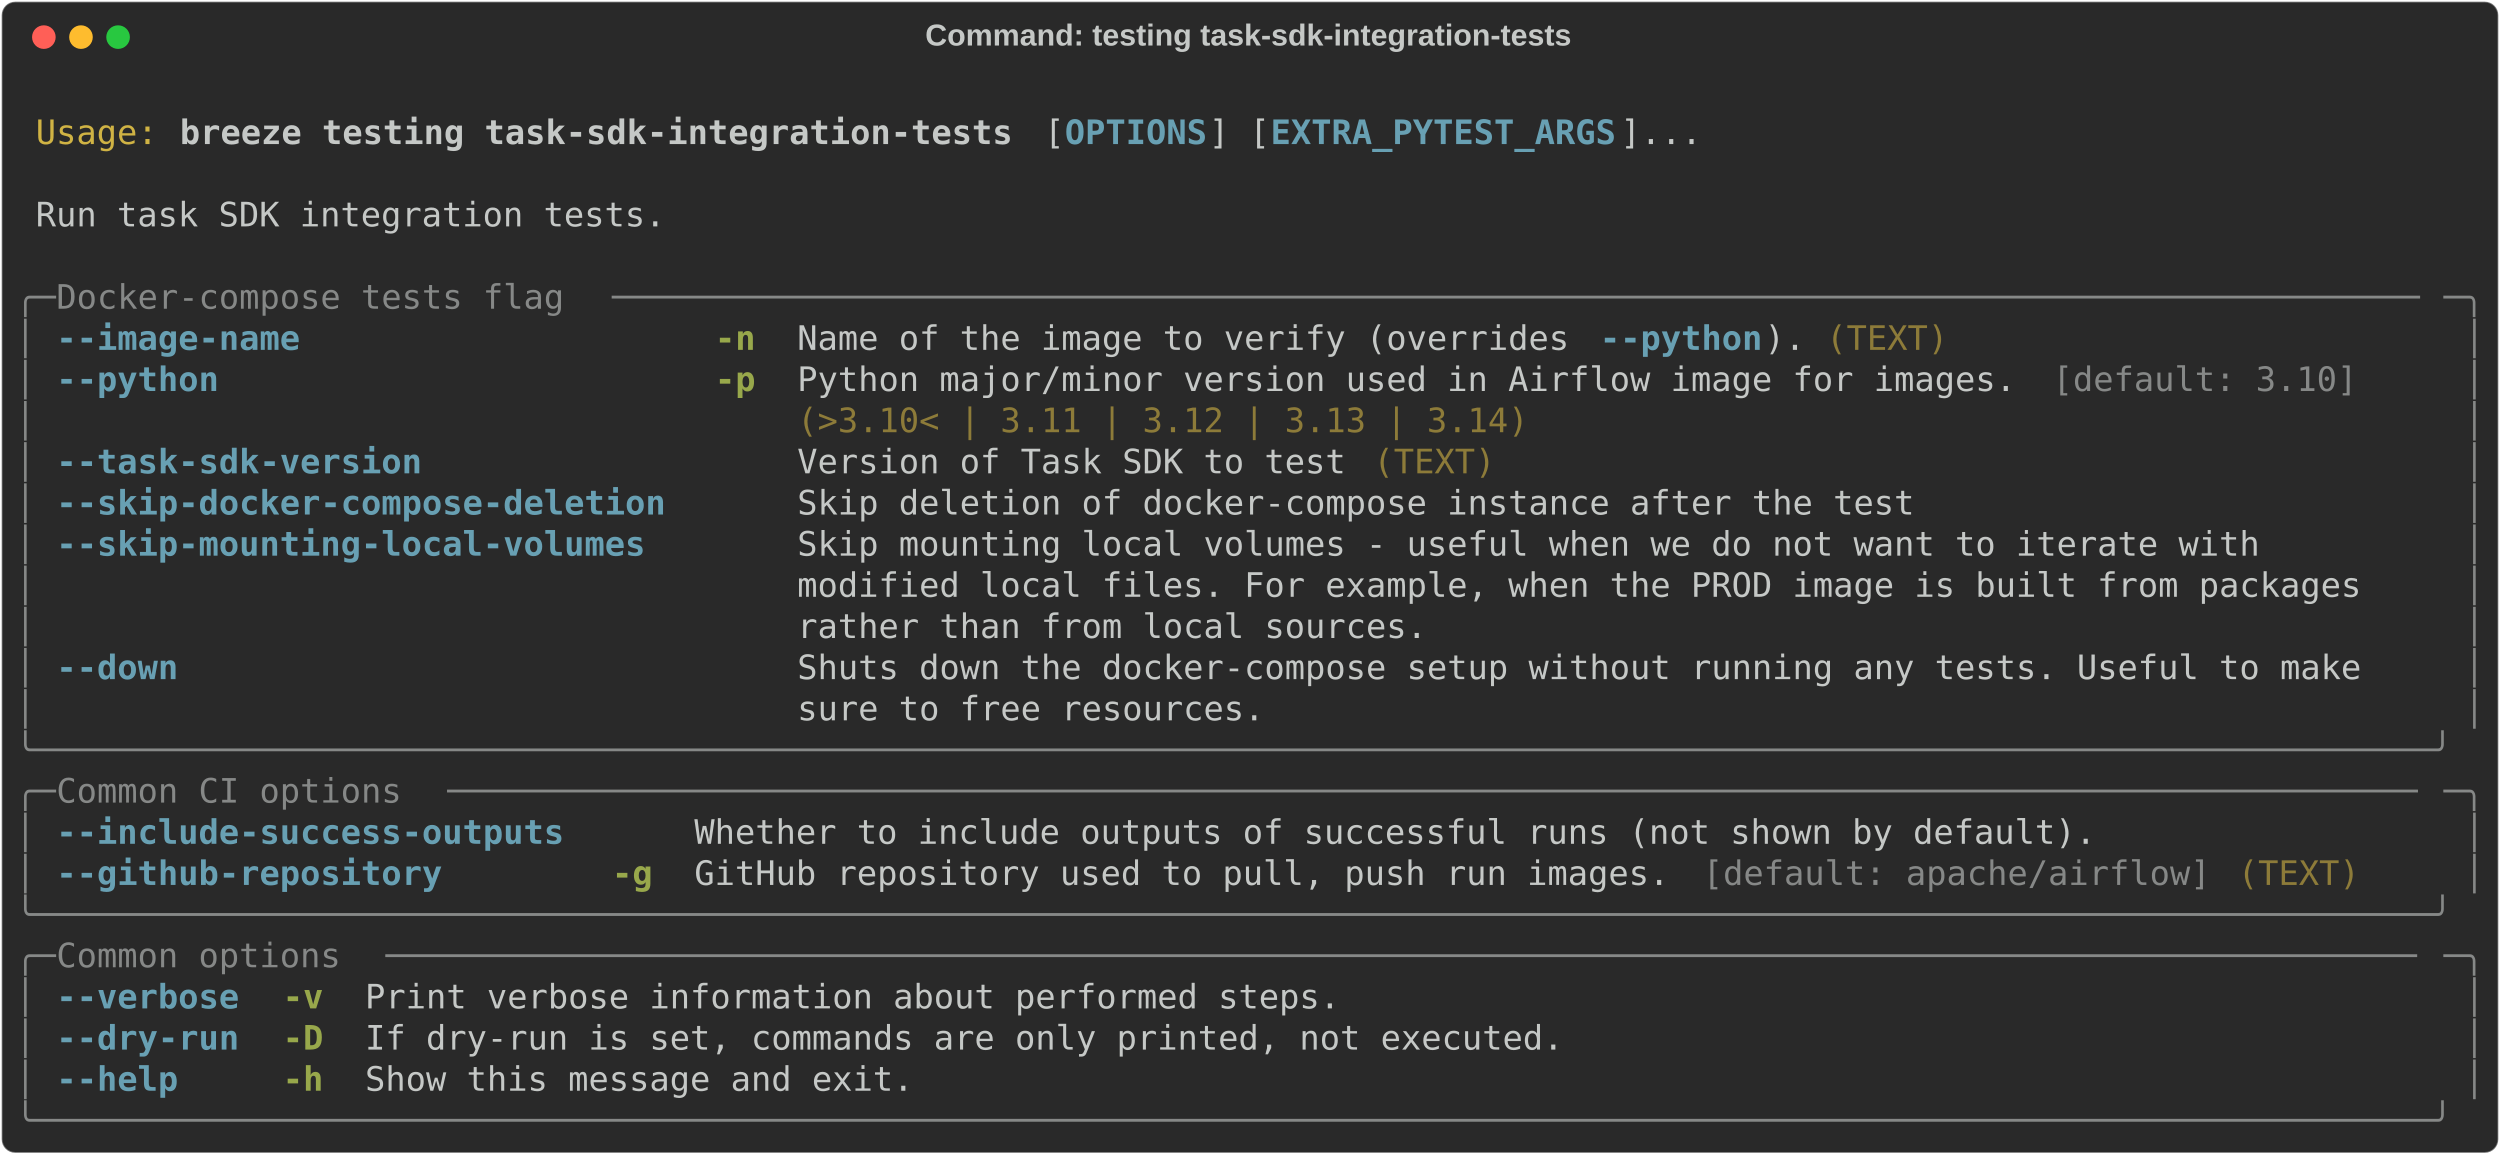
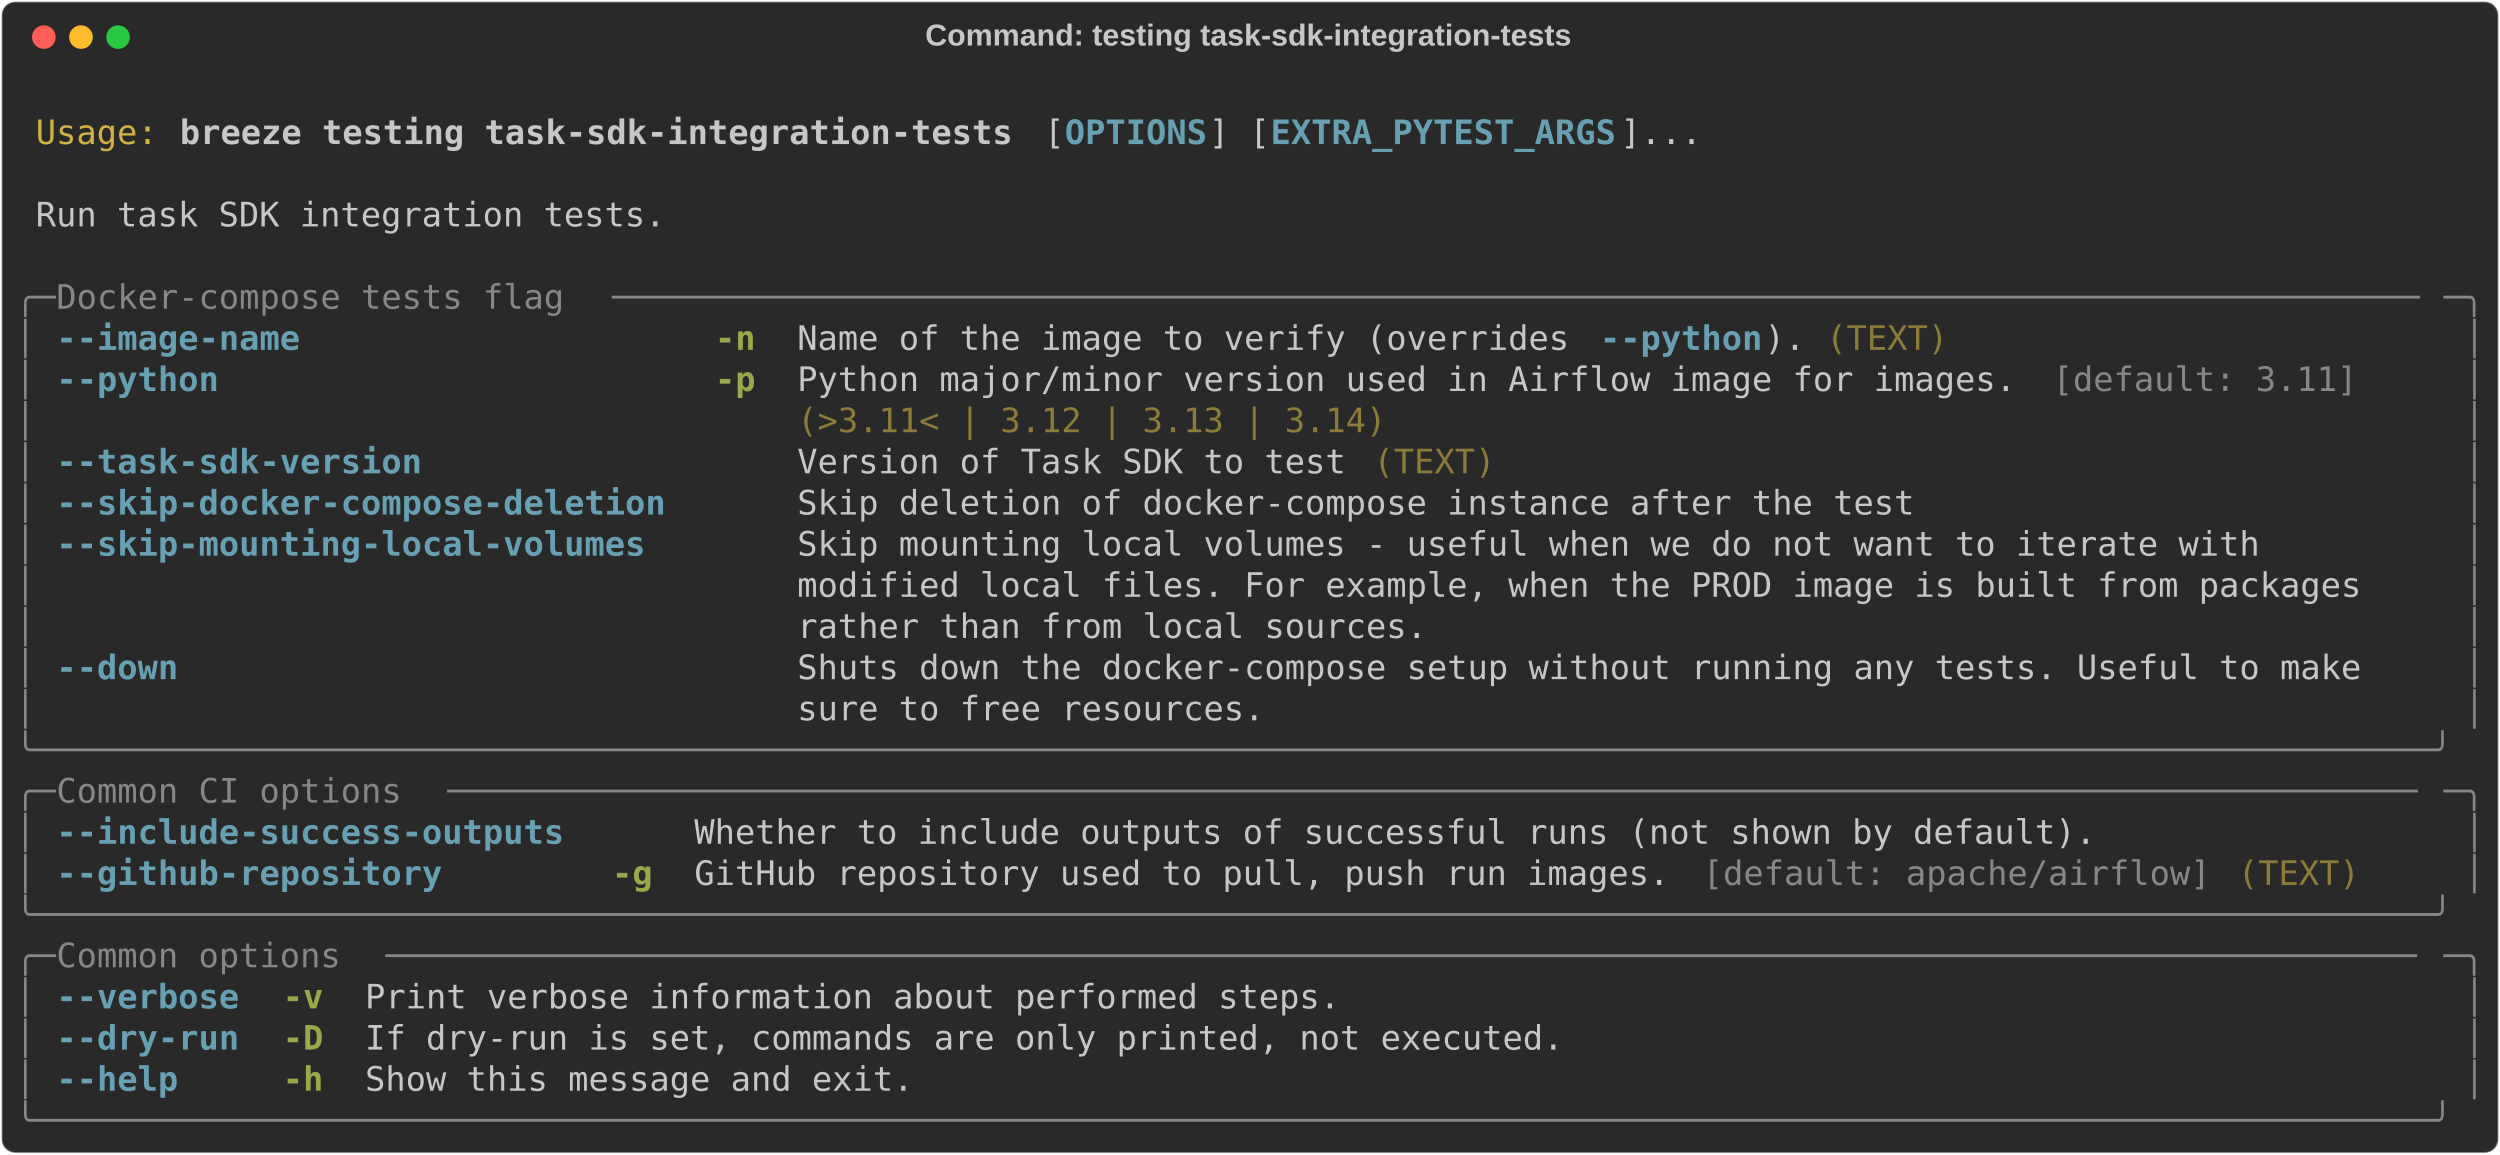
<svg xmlns="http://www.w3.org/2000/svg" class="rich-terminal" viewBox="0 0 1482 684.4">
  <style>

    @font-face {
        font-family: "Fira Code";
        src: local("FiraCode-Regular"),
                url("https://cdnjs.cloudflare.com/ajax/libs/firacode/6.2.0/woff2/FiraCode-Regular.woff2") format("woff2"),
                url("https://cdnjs.cloudflare.com/ajax/libs/firacode/6.2.0/woff/FiraCode-Regular.woff") format("woff");
        font-style: normal;
        font-weight: 400;
    }
    @font-face {
        font-family: "Fira Code";
        src: local("FiraCode-Bold"),
                url("https://cdnjs.cloudflare.com/ajax/libs/firacode/6.2.0/woff2/FiraCode-Bold.woff2") format("woff2"),
                url("https://cdnjs.cloudflare.com/ajax/libs/firacode/6.2.0/woff/FiraCode-Bold.woff") format("woff");
        font-style: bold;
        font-weight: 700;
    }

    .breeze-testing-task-sdk-integration-tests-matrix {
        font-family: Fira Code, monospace;
        font-size: 20px;
        line-height: 24.4px;
        font-variant-east-asian: full-width;
    }

    .breeze-testing-task-sdk-integration-tests-title {
        font-size: 18px;
        font-weight: bold;
        font-family: arial;
    }

    .breeze-testing-task-sdk-integration-tests-r1 { fill: #c5c8c6 }
.breeze-testing-task-sdk-integration-tests-r2 { fill: #d0b344 }
.breeze-testing-task-sdk-integration-tests-r3 { fill: #c5c8c6;font-weight: bold }
.breeze-testing-task-sdk-integration-tests-r4 { fill: #68a0b3;font-weight: bold }
.breeze-testing-task-sdk-integration-tests-r5 { fill: #868887 }
.breeze-testing-task-sdk-integration-tests-r6 { fill: #98a84b;font-weight: bold }
.breeze-testing-task-sdk-integration-tests-r7 { fill: #8d7b39 }
    </style>
  <defs>
    <clipPath id="breeze-testing-task-sdk-integration-tests-clip-terminal">
      <rect x="0" y="0" width="1463.0" height="633.4" />
    </clipPath>
    <clipPath id="breeze-testing-task-sdk-integration-tests-line-0">
      <rect x="0" y="1.5" width="1464" height="24.65" />
    </clipPath>
    <clipPath id="breeze-testing-task-sdk-integration-tests-line-1">
      <rect x="0" y="25.9" width="1464" height="24.65" />
    </clipPath>
    <clipPath id="breeze-testing-task-sdk-integration-tests-line-2">
      <rect x="0" y="50.3" width="1464" height="24.65" />
    </clipPath>
    <clipPath id="breeze-testing-task-sdk-integration-tests-line-3">
      <rect x="0" y="74.7" width="1464" height="24.65" />
    </clipPath>
    <clipPath id="breeze-testing-task-sdk-integration-tests-line-4">
      <rect x="0" y="99.1" width="1464" height="24.65" />
    </clipPath>
    <clipPath id="breeze-testing-task-sdk-integration-tests-line-5">
      <rect x="0" y="123.5" width="1464" height="24.65" />
    </clipPath>
    <clipPath id="breeze-testing-task-sdk-integration-tests-line-6">
      <rect x="0" y="147.9" width="1464" height="24.65" />
    </clipPath>
    <clipPath id="breeze-testing-task-sdk-integration-tests-line-7">
      <rect x="0" y="172.3" width="1464" height="24.65" />
    </clipPath>
    <clipPath id="breeze-testing-task-sdk-integration-tests-line-8">
      <rect x="0" y="196.7" width="1464" height="24.65" />
    </clipPath>
    <clipPath id="breeze-testing-task-sdk-integration-tests-line-9">
      <rect x="0" y="221.1" width="1464" height="24.65" />
    </clipPath>
    <clipPath id="breeze-testing-task-sdk-integration-tests-line-10">
      <rect x="0" y="245.5" width="1464" height="24.65" />
    </clipPath>
    <clipPath id="breeze-testing-task-sdk-integration-tests-line-11">
      <rect x="0" y="269.9" width="1464" height="24.65" />
    </clipPath>
    <clipPath id="breeze-testing-task-sdk-integration-tests-line-12">
      <rect x="0" y="294.3" width="1464" height="24.65" />
    </clipPath>
    <clipPath id="breeze-testing-task-sdk-integration-tests-line-13">
      <rect x="0" y="318.7" width="1464" height="24.65" />
    </clipPath>
    <clipPath id="breeze-testing-task-sdk-integration-tests-line-14">
      <rect x="0" y="343.1" width="1464" height="24.65" />
    </clipPath>
    <clipPath id="breeze-testing-task-sdk-integration-tests-line-15">
      <rect x="0" y="367.5" width="1464" height="24.65" />
    </clipPath>
    <clipPath id="breeze-testing-task-sdk-integration-tests-line-16">
      <rect x="0" y="391.9" width="1464" height="24.65" />
    </clipPath>
    <clipPath id="breeze-testing-task-sdk-integration-tests-line-17">
      <rect x="0" y="416.3" width="1464" height="24.65" />
    </clipPath>
    <clipPath id="breeze-testing-task-sdk-integration-tests-line-18">
      <rect x="0" y="440.7" width="1464" height="24.65" />
    </clipPath>
    <clipPath id="breeze-testing-task-sdk-integration-tests-line-19">
      <rect x="0" y="465.1" width="1464" height="24.65" />
    </clipPath>
    <clipPath id="breeze-testing-task-sdk-integration-tests-line-20">
      <rect x="0" y="489.5" width="1464" height="24.65" />
    </clipPath>
    <clipPath id="breeze-testing-task-sdk-integration-tests-line-21">
      <rect x="0" y="513.9" width="1464" height="24.65" />
    </clipPath>
    <clipPath id="breeze-testing-task-sdk-integration-tests-line-22">
      <rect x="0" y="538.3" width="1464" height="24.65" />
    </clipPath>
    <clipPath id="breeze-testing-task-sdk-integration-tests-line-23">
      <rect x="0" y="562.7" width="1464" height="24.65" />
    </clipPath>
    <clipPath id="breeze-testing-task-sdk-integration-tests-line-24">
      <rect x="0" y="587.1" width="1464" height="24.65" />
    </clipPath>
  </defs>
  <rect fill="#292929" stroke="rgba(255,255,255,0.35)" stroke-width="1" x="1" y="1" width="1480" height="682.4" rx="8" />
  <text class="breeze-testing-task-sdk-integration-tests-title" fill="#c5c8c6" text-anchor="middle" x="740" y="27">Command: testing task-sdk-integration-tests</text>
  <g transform="translate(26,22)">
    <circle cx="0" cy="0" r="7" fill="#ff5f57" />
    <circle cx="22" cy="0" r="7" fill="#febc2e" />
    <circle cx="44" cy="0" r="7" fill="#28c840" />
  </g>
  <g transform="translate(9, 41)" clip-path="url(#breeze-testing-task-sdk-integration-tests-clip-terminal)">
    <g class="breeze-testing-task-sdk-integration-tests-matrix">
      <text class="breeze-testing-task-sdk-integration-tests-r1" x="1464" y="20" textLength="12.2" clip-path="url(#breeze-testing-task-sdk-integration-tests-line-0)">
</text>
      <text class="breeze-testing-task-sdk-integration-tests-r2" x="12.2" y="44.4" textLength="73.2" clip-path="url(#breeze-testing-task-sdk-integration-tests-line-1)">Usage:</text>
      <text class="breeze-testing-task-sdk-integration-tests-r3" x="97.6" y="44.4" textLength="500.2" clip-path="url(#breeze-testing-task-sdk-integration-tests-line-1)">breeze testing task-sdk-integration-tests</text>
      <text class="breeze-testing-task-sdk-integration-tests-r1" x="610" y="44.4" textLength="12.2" clip-path="url(#breeze-testing-task-sdk-integration-tests-line-1)">[</text>
      <text class="breeze-testing-task-sdk-integration-tests-r4" x="622.2" y="44.4" textLength="85.4" clip-path="url(#breeze-testing-task-sdk-integration-tests-line-1)">OPTIONS</text>
      <text class="breeze-testing-task-sdk-integration-tests-r1" x="707.6" y="44.4" textLength="36.6" clip-path="url(#breeze-testing-task-sdk-integration-tests-line-1)">] [</text>
      <text class="breeze-testing-task-sdk-integration-tests-r4" x="744.2" y="44.4" textLength="207.4" clip-path="url(#breeze-testing-task-sdk-integration-tests-line-1)">EXTRA_PYTEST_ARGS</text>
      <text class="breeze-testing-task-sdk-integration-tests-r1" x="951.6" y="44.4" textLength="48.8" clip-path="url(#breeze-testing-task-sdk-integration-tests-line-1)">]...</text>
      <text class="breeze-testing-task-sdk-integration-tests-r1" x="1464" y="44.4" textLength="12.2" clip-path="url(#breeze-testing-task-sdk-integration-tests-line-1)">
</text>
      <text class="breeze-testing-task-sdk-integration-tests-r1" x="1464" y="68.8" textLength="12.2" clip-path="url(#breeze-testing-task-sdk-integration-tests-line-2)">
</text>
      <text class="breeze-testing-task-sdk-integration-tests-r1" x="12.2" y="93.2" textLength="378.2" clip-path="url(#breeze-testing-task-sdk-integration-tests-line-3)">Run task SDK integration tests.</text>
      <text class="breeze-testing-task-sdk-integration-tests-r1" x="1464" y="93.2" textLength="12.2" clip-path="url(#breeze-testing-task-sdk-integration-tests-line-3)">
</text>
      <text class="breeze-testing-task-sdk-integration-tests-r1" x="1464" y="117.6" textLength="12.2" clip-path="url(#breeze-testing-task-sdk-integration-tests-line-4)">
</text>
      <text class="breeze-testing-task-sdk-integration-tests-r5" x="0" y="142" textLength="24.4" clip-path="url(#breeze-testing-task-sdk-integration-tests-line-5)">╭─</text>
      <text class="breeze-testing-task-sdk-integration-tests-r5" x="24.4" y="142" textLength="329.4" clip-path="url(#breeze-testing-task-sdk-integration-tests-line-5)"> Docker-compose tests flag </text>
      <text class="breeze-testing-task-sdk-integration-tests-r5" x="353.8" y="142" textLength="1085.8" clip-path="url(#breeze-testing-task-sdk-integration-tests-line-5)">─────────────────────────────────────────────────────────────────────────────────────────</text>
      <text class="breeze-testing-task-sdk-integration-tests-r5" x="1439.6" y="142" textLength="24.4" clip-path="url(#breeze-testing-task-sdk-integration-tests-line-5)">─╮</text>
      <text class="breeze-testing-task-sdk-integration-tests-r1" x="1464" y="142" textLength="12.2" clip-path="url(#breeze-testing-task-sdk-integration-tests-line-5)">
</text>
      <text class="breeze-testing-task-sdk-integration-tests-r5" x="0" y="166.4" textLength="12.2" clip-path="url(#breeze-testing-task-sdk-integration-tests-line-6)">│</text>
      <text class="breeze-testing-task-sdk-integration-tests-r4" x="24.4" y="166.4" textLength="366" clip-path="url(#breeze-testing-task-sdk-integration-tests-line-6)">--image-name                  </text>
      <text class="breeze-testing-task-sdk-integration-tests-r6" x="414.8" y="166.4" textLength="24.4" clip-path="url(#breeze-testing-task-sdk-integration-tests-line-6)">-n</text>
      <text class="breeze-testing-task-sdk-integration-tests-r1" x="463.6" y="166.4" textLength="475.8" clip-path="url(#breeze-testing-task-sdk-integration-tests-line-6)">Name of the image to verify (overrides </text>
      <text class="breeze-testing-task-sdk-integration-tests-r4" x="939.4" y="166.4" textLength="97.6" clip-path="url(#breeze-testing-task-sdk-integration-tests-line-6)">--python</text>
      <text class="breeze-testing-task-sdk-integration-tests-r1" x="1037" y="166.4" textLength="36.6" clip-path="url(#breeze-testing-task-sdk-integration-tests-line-6)">). </text>
      <text class="breeze-testing-task-sdk-integration-tests-r7" x="1073.6" y="166.4" textLength="73.2" clip-path="url(#breeze-testing-task-sdk-integration-tests-line-6)">(TEXT)</text>
      <text class="breeze-testing-task-sdk-integration-tests-r5" x="1451.8" y="166.4" textLength="12.2" clip-path="url(#breeze-testing-task-sdk-integration-tests-line-6)">│</text>
      <text class="breeze-testing-task-sdk-integration-tests-r1" x="1464" y="166.4" textLength="12.2" clip-path="url(#breeze-testing-task-sdk-integration-tests-line-6)">
</text>
      <text class="breeze-testing-task-sdk-integration-tests-r5" x="0" y="190.8" textLength="12.2" clip-path="url(#breeze-testing-task-sdk-integration-tests-line-7)">│</text>
      <text class="breeze-testing-task-sdk-integration-tests-r4" x="24.4" y="190.8" textLength="366" clip-path="url(#breeze-testing-task-sdk-integration-tests-line-7)">--python                      </text>
      <text class="breeze-testing-task-sdk-integration-tests-r6" x="414.8" y="190.8" textLength="24.4" clip-path="url(#breeze-testing-task-sdk-integration-tests-line-7)">-p</text>
      <text class="breeze-testing-task-sdk-integration-tests-r1" x="463.6" y="190.8" textLength="744.2" clip-path="url(#breeze-testing-task-sdk-integration-tests-line-7)">Python major/minor version used in Airflow image for images. </text>
-       <text class="breeze-testing-task-sdk-integration-tests-r5" x="1207.8" y="190.8" textLength="183" clip-path="url(#breeze-testing-task-sdk-integration-tests-line-7)">[default: 3.10]</text>
+       <text class="breeze-testing-task-sdk-integration-tests-r5" x="1207.8" y="190.8" textLength="183" clip-path="url(#breeze-testing-task-sdk-integration-tests-line-7)">[default: 3.11]</text>
      <text class="breeze-testing-task-sdk-integration-tests-r5" x="1451.8" y="190.8" textLength="12.2" clip-path="url(#breeze-testing-task-sdk-integration-tests-line-7)">│</text>
      <text class="breeze-testing-task-sdk-integration-tests-r1" x="1464" y="190.8" textLength="12.2" clip-path="url(#breeze-testing-task-sdk-integration-tests-line-7)">
</text>
      <text class="breeze-testing-task-sdk-integration-tests-r5" x="0" y="215.2" textLength="12.2" clip-path="url(#breeze-testing-task-sdk-integration-tests-line-8)">│</text>
-       <text class="breeze-testing-task-sdk-integration-tests-r7" x="463.6" y="215.2" textLength="439.2" clip-path="url(#breeze-testing-task-sdk-integration-tests-line-8)">(&gt;3.10&lt; | 3.11 | 3.12 | 3.13 | 3.14)</text>
+       <text class="breeze-testing-task-sdk-integration-tests-r7" x="463.6" y="215.2" textLength="353.8" clip-path="url(#breeze-testing-task-sdk-integration-tests-line-8)">(&gt;3.11&lt; | 3.12 | 3.13 | 3.14)</text>
      <text class="breeze-testing-task-sdk-integration-tests-r5" x="1451.8" y="215.2" textLength="12.2" clip-path="url(#breeze-testing-task-sdk-integration-tests-line-8)">│</text>
      <text class="breeze-testing-task-sdk-integration-tests-r1" x="1464" y="215.2" textLength="12.2" clip-path="url(#breeze-testing-task-sdk-integration-tests-line-8)">
</text>
      <text class="breeze-testing-task-sdk-integration-tests-r5" x="0" y="239.6" textLength="12.2" clip-path="url(#breeze-testing-task-sdk-integration-tests-line-9)">│</text>
      <text class="breeze-testing-task-sdk-integration-tests-r4" x="24.4" y="239.6" textLength="366" clip-path="url(#breeze-testing-task-sdk-integration-tests-line-9)">--task-sdk-version            </text>
      <text class="breeze-testing-task-sdk-integration-tests-r1" x="463.6" y="239.6" textLength="341.6" clip-path="url(#breeze-testing-task-sdk-integration-tests-line-9)">Version of Task SDK to test </text>
      <text class="breeze-testing-task-sdk-integration-tests-r7" x="805.2" y="239.6" textLength="73.2" clip-path="url(#breeze-testing-task-sdk-integration-tests-line-9)">(TEXT)</text>
      <text class="breeze-testing-task-sdk-integration-tests-r5" x="1451.8" y="239.6" textLength="12.2" clip-path="url(#breeze-testing-task-sdk-integration-tests-line-9)">│</text>
      <text class="breeze-testing-task-sdk-integration-tests-r1" x="1464" y="239.6" textLength="12.2" clip-path="url(#breeze-testing-task-sdk-integration-tests-line-9)">
</text>
      <text class="breeze-testing-task-sdk-integration-tests-r5" x="0" y="264" textLength="12.2" clip-path="url(#breeze-testing-task-sdk-integration-tests-line-10)">│</text>
      <text class="breeze-testing-task-sdk-integration-tests-r4" x="24.4" y="264" textLength="366" clip-path="url(#breeze-testing-task-sdk-integration-tests-line-10)">--skip-docker-compose-deletion</text>
      <text class="breeze-testing-task-sdk-integration-tests-r1" x="463.6" y="264" textLength="671" clip-path="url(#breeze-testing-task-sdk-integration-tests-line-10)">Skip deletion of docker-compose instance after the test</text>
      <text class="breeze-testing-task-sdk-integration-tests-r5" x="1451.8" y="264" textLength="12.2" clip-path="url(#breeze-testing-task-sdk-integration-tests-line-10)">│</text>
      <text class="breeze-testing-task-sdk-integration-tests-r1" x="1464" y="264" textLength="12.2" clip-path="url(#breeze-testing-task-sdk-integration-tests-line-10)">
</text>
      <text class="breeze-testing-task-sdk-integration-tests-r5" x="0" y="288.4" textLength="12.2" clip-path="url(#breeze-testing-task-sdk-integration-tests-line-11)">│</text>
      <text class="breeze-testing-task-sdk-integration-tests-r4" x="24.4" y="288.4" textLength="366" clip-path="url(#breeze-testing-task-sdk-integration-tests-line-11)">--skip-mounting-local-volumes </text>
      <text class="breeze-testing-task-sdk-integration-tests-r1" x="463.6" y="288.4" textLength="976" clip-path="url(#breeze-testing-task-sdk-integration-tests-line-11)">Skip mounting local volumes - useful when we do not want to iterate with        </text>
      <text class="breeze-testing-task-sdk-integration-tests-r5" x="1451.8" y="288.4" textLength="12.2" clip-path="url(#breeze-testing-task-sdk-integration-tests-line-11)">│</text>
      <text class="breeze-testing-task-sdk-integration-tests-r1" x="1464" y="288.4" textLength="12.2" clip-path="url(#breeze-testing-task-sdk-integration-tests-line-11)">
</text>
      <text class="breeze-testing-task-sdk-integration-tests-r5" x="0" y="312.8" textLength="12.2" clip-path="url(#breeze-testing-task-sdk-integration-tests-line-12)">│</text>
      <text class="breeze-testing-task-sdk-integration-tests-r1" x="463.6" y="312.8" textLength="976" clip-path="url(#breeze-testing-task-sdk-integration-tests-line-12)">modified local files. For example, when the PROD image is built from packages   </text>
      <text class="breeze-testing-task-sdk-integration-tests-r5" x="1451.8" y="312.8" textLength="12.2" clip-path="url(#breeze-testing-task-sdk-integration-tests-line-12)">│</text>
      <text class="breeze-testing-task-sdk-integration-tests-r1" x="1464" y="312.8" textLength="12.2" clip-path="url(#breeze-testing-task-sdk-integration-tests-line-12)">
</text>
      <text class="breeze-testing-task-sdk-integration-tests-r5" x="0" y="337.2" textLength="12.2" clip-path="url(#breeze-testing-task-sdk-integration-tests-line-13)">│</text>
      <text class="breeze-testing-task-sdk-integration-tests-r1" x="463.6" y="337.2" textLength="976" clip-path="url(#breeze-testing-task-sdk-integration-tests-line-13)">rather than from local sources.                                                 </text>
      <text class="breeze-testing-task-sdk-integration-tests-r5" x="1451.8" y="337.2" textLength="12.2" clip-path="url(#breeze-testing-task-sdk-integration-tests-line-13)">│</text>
      <text class="breeze-testing-task-sdk-integration-tests-r1" x="1464" y="337.2" textLength="12.2" clip-path="url(#breeze-testing-task-sdk-integration-tests-line-13)">
</text>
      <text class="breeze-testing-task-sdk-integration-tests-r5" x="0" y="361.6" textLength="12.2" clip-path="url(#breeze-testing-task-sdk-integration-tests-line-14)">│</text>
      <text class="breeze-testing-task-sdk-integration-tests-r4" x="24.4" y="361.6" textLength="366" clip-path="url(#breeze-testing-task-sdk-integration-tests-line-14)">--down                        </text>
      <text class="breeze-testing-task-sdk-integration-tests-r1" x="463.6" y="361.6" textLength="976" clip-path="url(#breeze-testing-task-sdk-integration-tests-line-14)">Shuts down the docker-compose setup without running any tests. Useful to make   </text>
      <text class="breeze-testing-task-sdk-integration-tests-r5" x="1451.8" y="361.6" textLength="12.2" clip-path="url(#breeze-testing-task-sdk-integration-tests-line-14)">│</text>
      <text class="breeze-testing-task-sdk-integration-tests-r1" x="1464" y="361.6" textLength="12.2" clip-path="url(#breeze-testing-task-sdk-integration-tests-line-14)">
</text>
      <text class="breeze-testing-task-sdk-integration-tests-r5" x="0" y="386" textLength="12.2" clip-path="url(#breeze-testing-task-sdk-integration-tests-line-15)">│</text>
      <text class="breeze-testing-task-sdk-integration-tests-r1" x="463.6" y="386" textLength="976" clip-path="url(#breeze-testing-task-sdk-integration-tests-line-15)">sure to free resources.                                                         </text>
      <text class="breeze-testing-task-sdk-integration-tests-r5" x="1451.8" y="386" textLength="12.2" clip-path="url(#breeze-testing-task-sdk-integration-tests-line-15)">│</text>
      <text class="breeze-testing-task-sdk-integration-tests-r1" x="1464" y="386" textLength="12.2" clip-path="url(#breeze-testing-task-sdk-integration-tests-line-15)">
</text>
      <text class="breeze-testing-task-sdk-integration-tests-r5" x="0" y="410.4" textLength="1464" clip-path="url(#breeze-testing-task-sdk-integration-tests-line-16)">╰──────────────────────────────────────────────────────────────────────────────────────────────────────────────────────╯</text>
      <text class="breeze-testing-task-sdk-integration-tests-r1" x="1464" y="410.4" textLength="12.2" clip-path="url(#breeze-testing-task-sdk-integration-tests-line-16)">
</text>
      <text class="breeze-testing-task-sdk-integration-tests-r5" x="0" y="434.8" textLength="24.4" clip-path="url(#breeze-testing-task-sdk-integration-tests-line-17)">╭─</text>
      <text class="breeze-testing-task-sdk-integration-tests-r5" x="24.4" y="434.8" textLength="231.8" clip-path="url(#breeze-testing-task-sdk-integration-tests-line-17)"> Common CI options </text>
      <text class="breeze-testing-task-sdk-integration-tests-r5" x="256.2" y="434.8" textLength="1183.4" clip-path="url(#breeze-testing-task-sdk-integration-tests-line-17)">─────────────────────────────────────────────────────────────────────────────────────────────────</text>
      <text class="breeze-testing-task-sdk-integration-tests-r5" x="1439.6" y="434.8" textLength="24.4" clip-path="url(#breeze-testing-task-sdk-integration-tests-line-17)">─╮</text>
      <text class="breeze-testing-task-sdk-integration-tests-r1" x="1464" y="434.8" textLength="12.2" clip-path="url(#breeze-testing-task-sdk-integration-tests-line-17)">
</text>
      <text class="breeze-testing-task-sdk-integration-tests-r5" x="0" y="459.2" textLength="12.2" clip-path="url(#breeze-testing-task-sdk-integration-tests-line-18)">│</text>
      <text class="breeze-testing-task-sdk-integration-tests-r4" x="24.4" y="459.2" textLength="305" clip-path="url(#breeze-testing-task-sdk-integration-tests-line-18)">--include-success-outputs</text>
      <text class="breeze-testing-task-sdk-integration-tests-r1" x="402.6" y="459.2" textLength="841.8" clip-path="url(#breeze-testing-task-sdk-integration-tests-line-18)">Whether to include outputs of successful runs (not shown by default).</text>
      <text class="breeze-testing-task-sdk-integration-tests-r5" x="1451.8" y="459.2" textLength="12.2" clip-path="url(#breeze-testing-task-sdk-integration-tests-line-18)">│</text>
      <text class="breeze-testing-task-sdk-integration-tests-r1" x="1464" y="459.2" textLength="12.2" clip-path="url(#breeze-testing-task-sdk-integration-tests-line-18)">
</text>
      <text class="breeze-testing-task-sdk-integration-tests-r5" x="0" y="483.6" textLength="12.2" clip-path="url(#breeze-testing-task-sdk-integration-tests-line-19)">│</text>
      <text class="breeze-testing-task-sdk-integration-tests-r4" x="24.4" y="483.6" textLength="305" clip-path="url(#breeze-testing-task-sdk-integration-tests-line-19)">--github-repository      </text>
      <text class="breeze-testing-task-sdk-integration-tests-r6" x="353.8" y="483.6" textLength="24.4" clip-path="url(#breeze-testing-task-sdk-integration-tests-line-19)">-g</text>
      <text class="breeze-testing-task-sdk-integration-tests-r1" x="402.6" y="483.6" textLength="597.8" clip-path="url(#breeze-testing-task-sdk-integration-tests-line-19)">GitHub repository used to pull, push run images. </text>
      <text class="breeze-testing-task-sdk-integration-tests-r5" x="1000.4" y="483.6" textLength="305" clip-path="url(#breeze-testing-task-sdk-integration-tests-line-19)">[default: apache/airflow]</text>
      <text class="breeze-testing-task-sdk-integration-tests-r7" x="1317.6" y="483.6" textLength="73.2" clip-path="url(#breeze-testing-task-sdk-integration-tests-line-19)">(TEXT)</text>
      <text class="breeze-testing-task-sdk-integration-tests-r5" x="1451.8" y="483.6" textLength="12.2" clip-path="url(#breeze-testing-task-sdk-integration-tests-line-19)">│</text>
      <text class="breeze-testing-task-sdk-integration-tests-r1" x="1464" y="483.6" textLength="12.2" clip-path="url(#breeze-testing-task-sdk-integration-tests-line-19)">
</text>
      <text class="breeze-testing-task-sdk-integration-tests-r5" x="0" y="508" textLength="1464" clip-path="url(#breeze-testing-task-sdk-integration-tests-line-20)">╰──────────────────────────────────────────────────────────────────────────────────────────────────────────────────────╯</text>
      <text class="breeze-testing-task-sdk-integration-tests-r1" x="1464" y="508" textLength="12.2" clip-path="url(#breeze-testing-task-sdk-integration-tests-line-20)">
</text>
      <text class="breeze-testing-task-sdk-integration-tests-r5" x="0" y="532.4" textLength="24.4" clip-path="url(#breeze-testing-task-sdk-integration-tests-line-21)">╭─</text>
      <text class="breeze-testing-task-sdk-integration-tests-r5" x="24.4" y="532.4" textLength="195.2" clip-path="url(#breeze-testing-task-sdk-integration-tests-line-21)"> Common options </text>
      <text class="breeze-testing-task-sdk-integration-tests-r5" x="219.6" y="532.4" textLength="1220" clip-path="url(#breeze-testing-task-sdk-integration-tests-line-21)">────────────────────────────────────────────────────────────────────────────────────────────────────</text>
      <text class="breeze-testing-task-sdk-integration-tests-r5" x="1439.6" y="532.4" textLength="24.4" clip-path="url(#breeze-testing-task-sdk-integration-tests-line-21)">─╮</text>
      <text class="breeze-testing-task-sdk-integration-tests-r1" x="1464" y="532.4" textLength="12.2" clip-path="url(#breeze-testing-task-sdk-integration-tests-line-21)">
</text>
      <text class="breeze-testing-task-sdk-integration-tests-r5" x="0" y="556.8" textLength="12.2" clip-path="url(#breeze-testing-task-sdk-integration-tests-line-22)">│</text>
      <text class="breeze-testing-task-sdk-integration-tests-r4" x="24.4" y="556.8" textLength="109.8" clip-path="url(#breeze-testing-task-sdk-integration-tests-line-22)">--verbose</text>
      <text class="breeze-testing-task-sdk-integration-tests-r6" x="158.6" y="556.8" textLength="24.4" clip-path="url(#breeze-testing-task-sdk-integration-tests-line-22)">-v</text>
      <text class="breeze-testing-task-sdk-integration-tests-r1" x="207.4" y="556.8" textLength="585.6" clip-path="url(#breeze-testing-task-sdk-integration-tests-line-22)">Print verbose information about performed steps.</text>
      <text class="breeze-testing-task-sdk-integration-tests-r5" x="1451.8" y="556.8" textLength="12.2" clip-path="url(#breeze-testing-task-sdk-integration-tests-line-22)">│</text>
      <text class="breeze-testing-task-sdk-integration-tests-r1" x="1464" y="556.8" textLength="12.2" clip-path="url(#breeze-testing-task-sdk-integration-tests-line-22)">
</text>
      <text class="breeze-testing-task-sdk-integration-tests-r5" x="0" y="581.2" textLength="12.2" clip-path="url(#breeze-testing-task-sdk-integration-tests-line-23)">│</text>
      <text class="breeze-testing-task-sdk-integration-tests-r4" x="24.4" y="581.2" textLength="109.8" clip-path="url(#breeze-testing-task-sdk-integration-tests-line-23)">--dry-run</text>
      <text class="breeze-testing-task-sdk-integration-tests-r6" x="158.6" y="581.2" textLength="24.4" clip-path="url(#breeze-testing-task-sdk-integration-tests-line-23)">-D</text>
      <text class="breeze-testing-task-sdk-integration-tests-r1" x="207.4" y="581.2" textLength="719.8" clip-path="url(#breeze-testing-task-sdk-integration-tests-line-23)">If dry-run is set, commands are only printed, not executed.</text>
      <text class="breeze-testing-task-sdk-integration-tests-r5" x="1451.8" y="581.2" textLength="12.2" clip-path="url(#breeze-testing-task-sdk-integration-tests-line-23)">│</text>
      <text class="breeze-testing-task-sdk-integration-tests-r1" x="1464" y="581.2" textLength="12.2" clip-path="url(#breeze-testing-task-sdk-integration-tests-line-23)">
</text>
      <text class="breeze-testing-task-sdk-integration-tests-r5" x="0" y="605.6" textLength="12.2" clip-path="url(#breeze-testing-task-sdk-integration-tests-line-24)">│</text>
      <text class="breeze-testing-task-sdk-integration-tests-r4" x="24.4" y="605.6" textLength="109.8" clip-path="url(#breeze-testing-task-sdk-integration-tests-line-24)">--help   </text>
      <text class="breeze-testing-task-sdk-integration-tests-r6" x="158.6" y="605.6" textLength="24.4" clip-path="url(#breeze-testing-task-sdk-integration-tests-line-24)">-h</text>
      <text class="breeze-testing-task-sdk-integration-tests-r1" x="207.4" y="605.6" textLength="329.4" clip-path="url(#breeze-testing-task-sdk-integration-tests-line-24)">Show this message and exit.</text>
      <text class="breeze-testing-task-sdk-integration-tests-r5" x="1451.8" y="605.6" textLength="12.2" clip-path="url(#breeze-testing-task-sdk-integration-tests-line-24)">│</text>
      <text class="breeze-testing-task-sdk-integration-tests-r1" x="1464" y="605.6" textLength="12.2" clip-path="url(#breeze-testing-task-sdk-integration-tests-line-24)">
</text>
      <text class="breeze-testing-task-sdk-integration-tests-r5" x="0" y="630" textLength="1464" clip-path="url(#breeze-testing-task-sdk-integration-tests-line-25)">╰──────────────────────────────────────────────────────────────────────────────────────────────────────────────────────╯</text>
      <text class="breeze-testing-task-sdk-integration-tests-r1" x="1464" y="630" textLength="12.2" clip-path="url(#breeze-testing-task-sdk-integration-tests-line-25)">
</text>
    </g>
  </g>
</svg>
